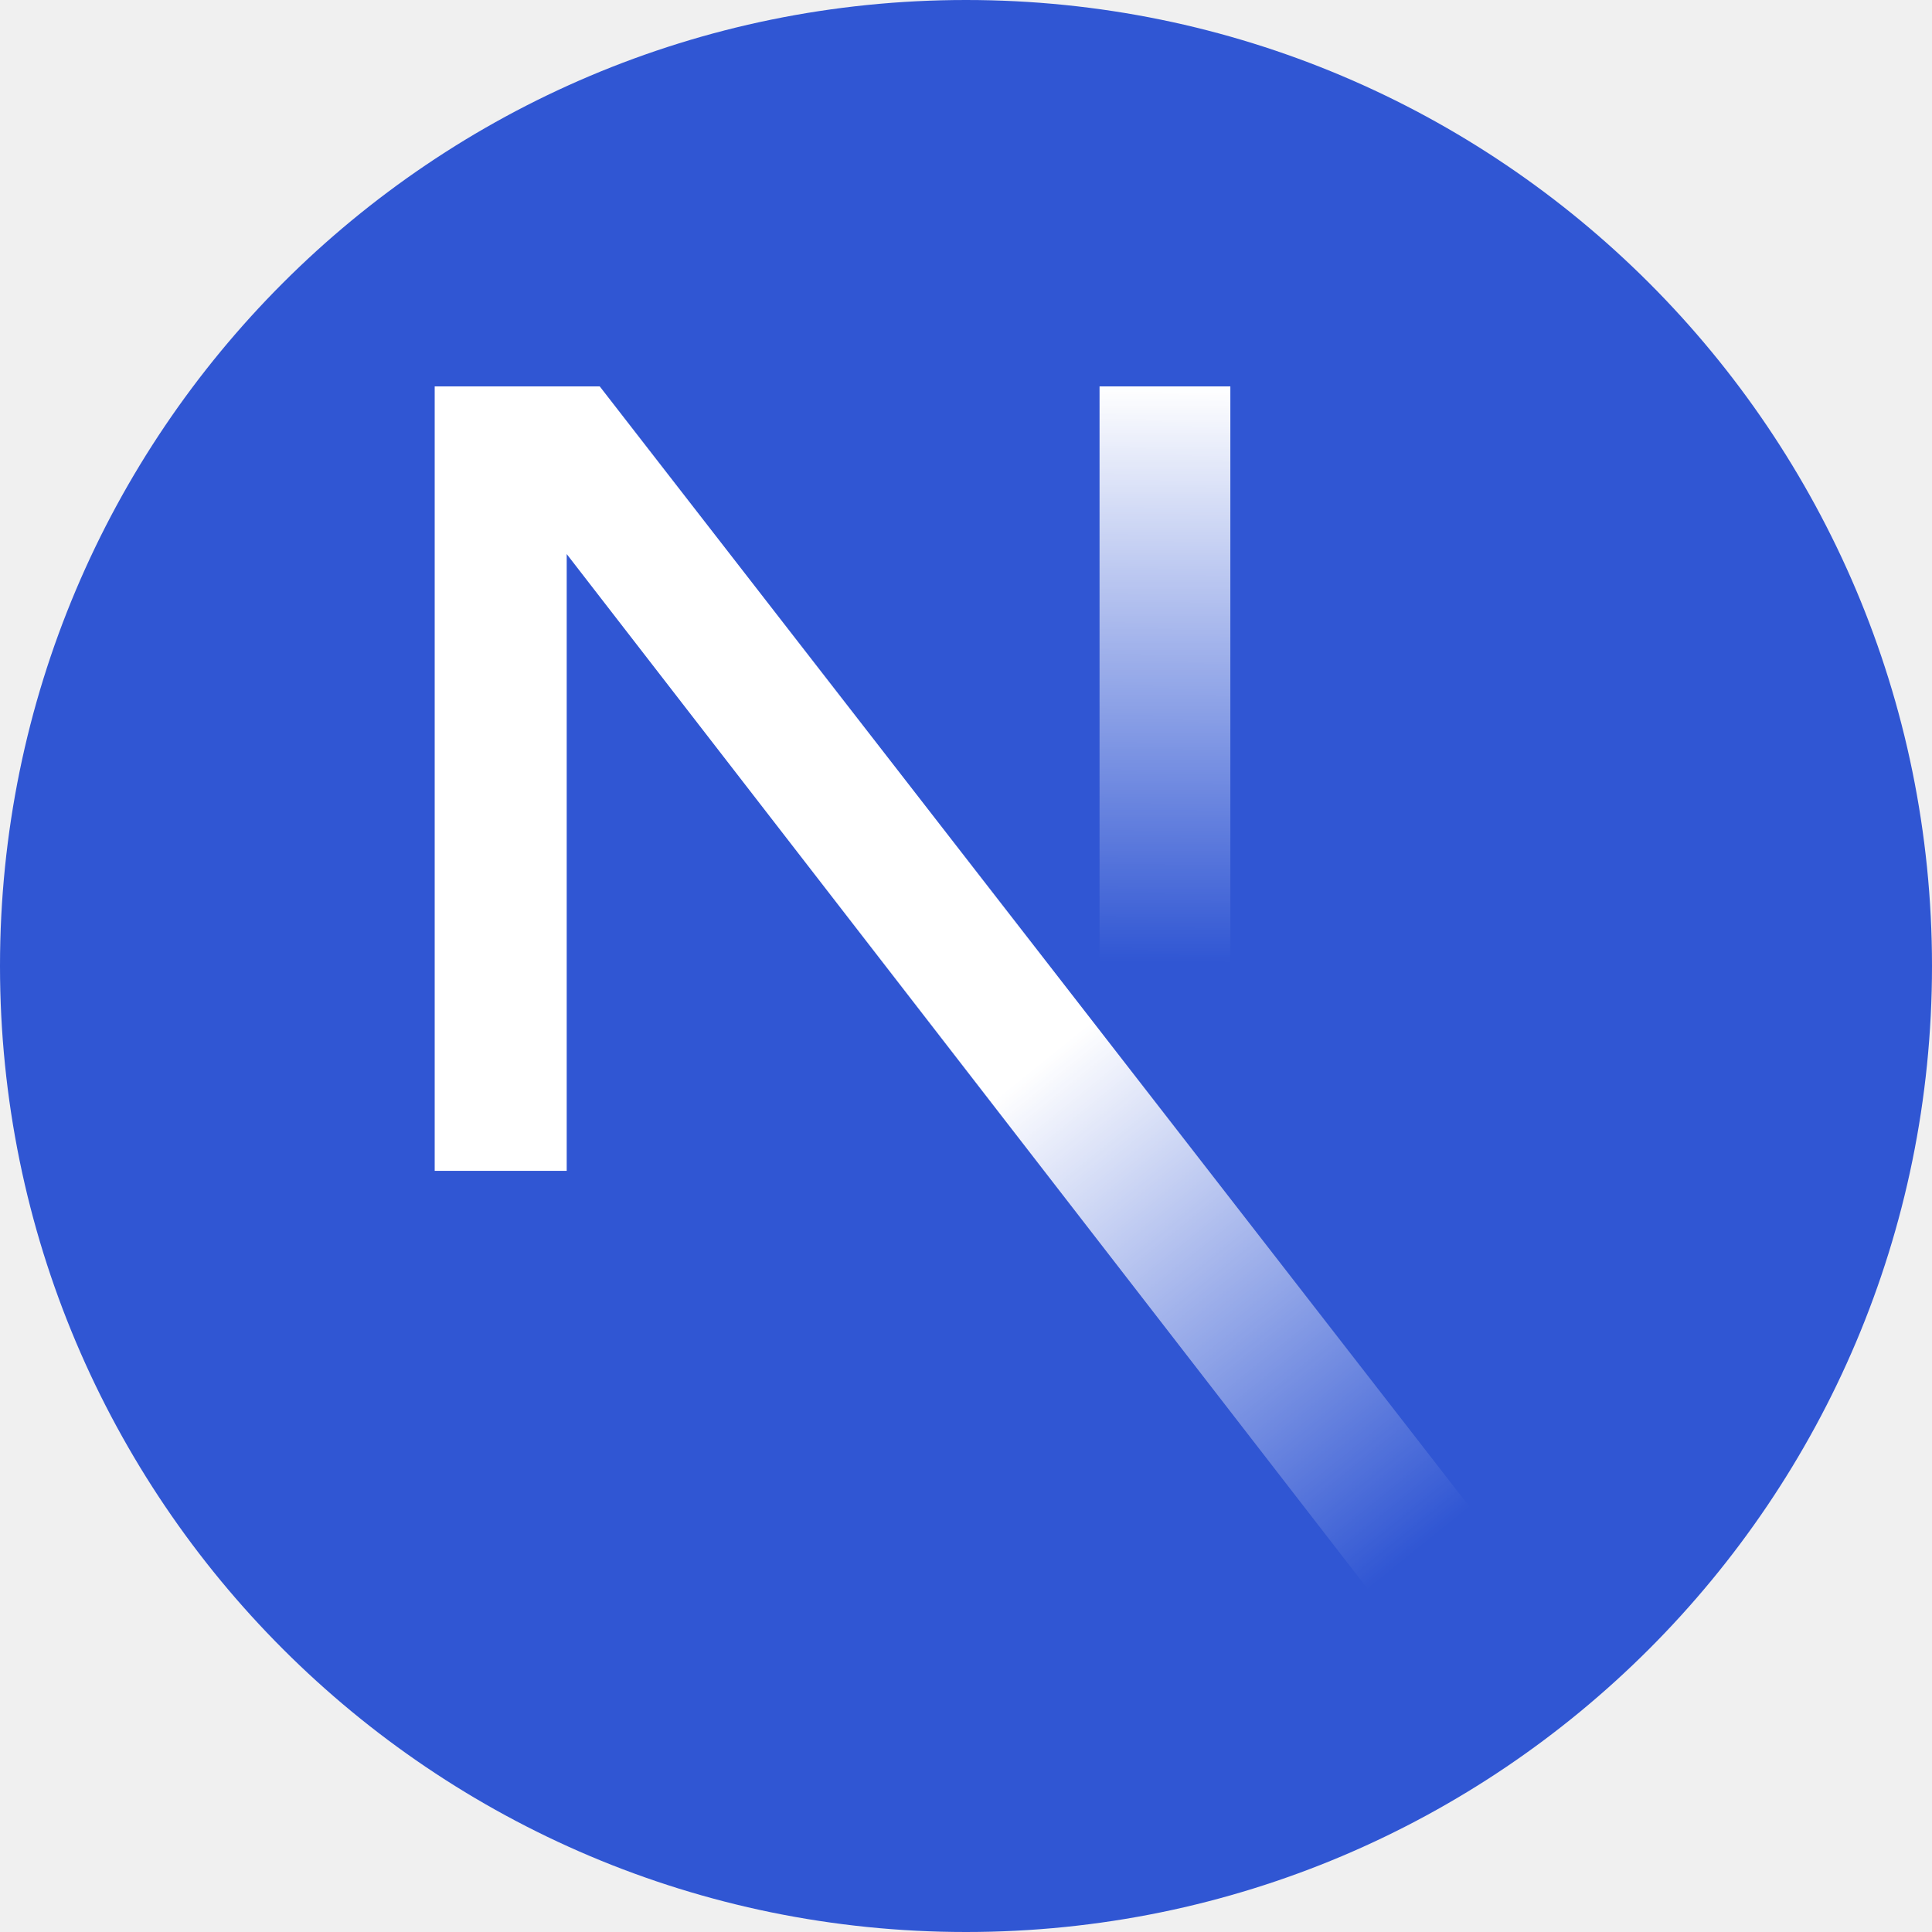
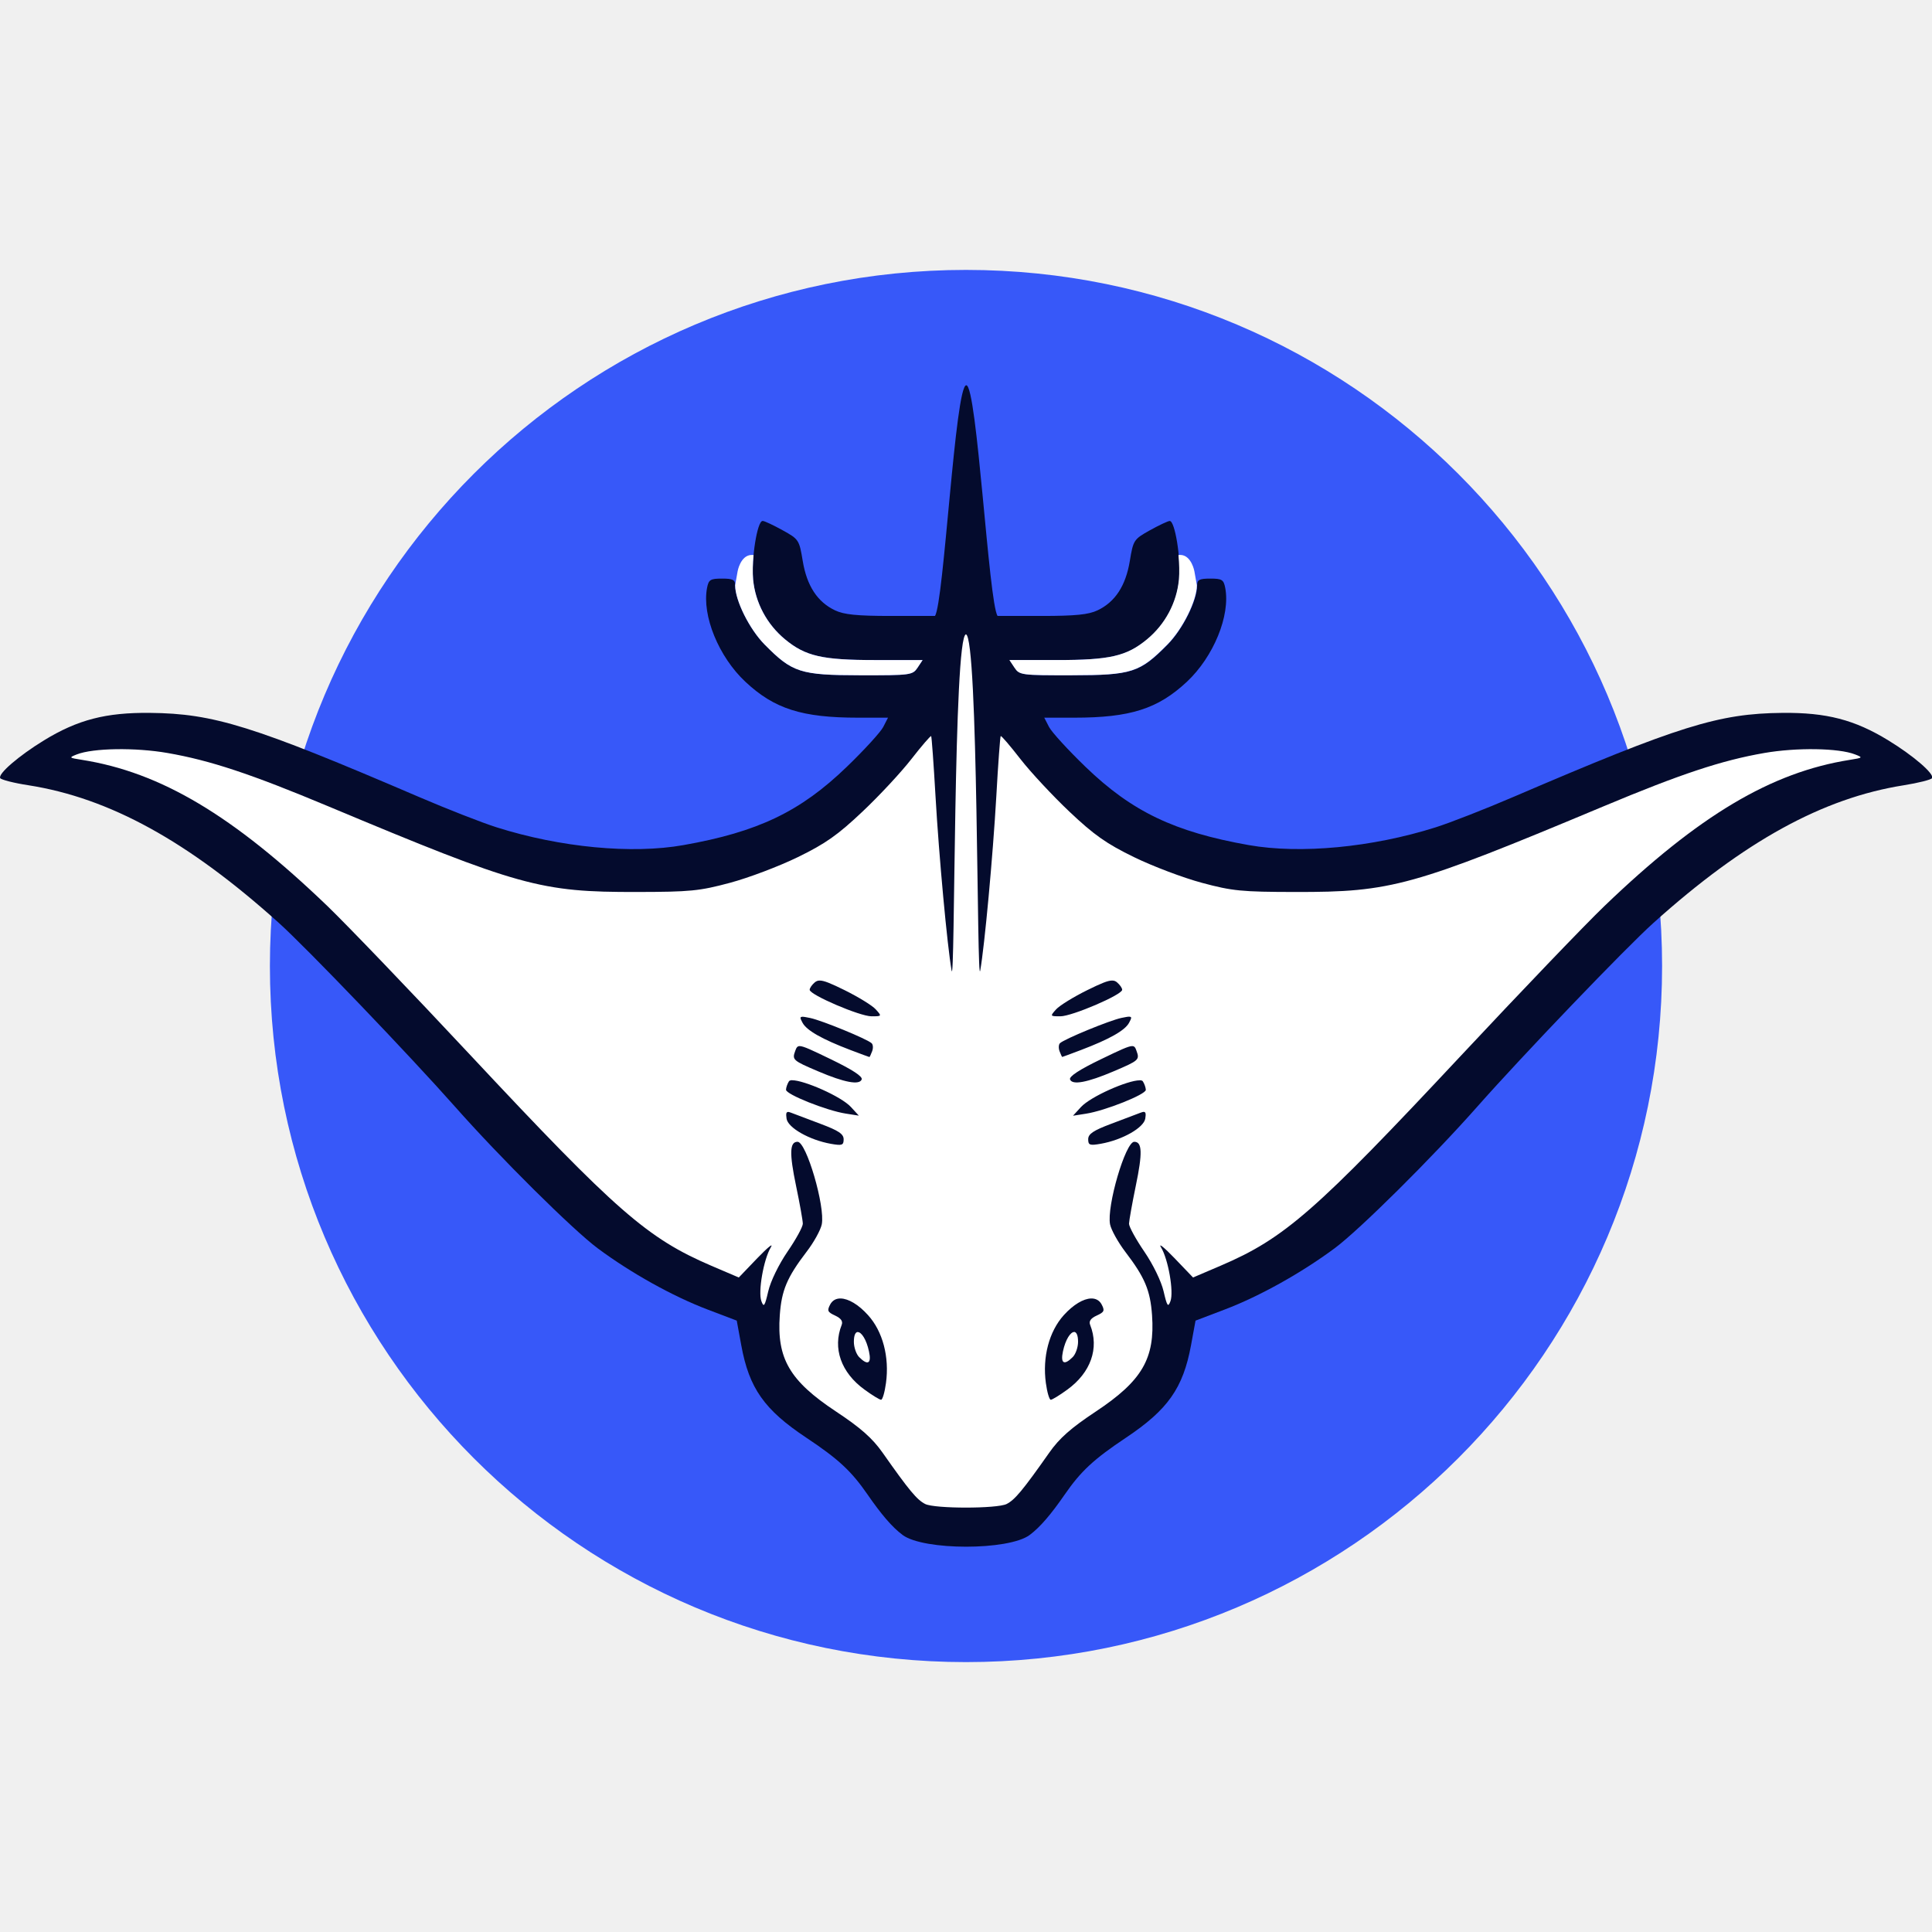
- <svg xmlns="http://www.w3.org/2000/svg" width="40" height="40" viewBox="0 0 40 40" fill="none">
-   <path d="M20 40C31.046 40 40 31.046 40 20C40 8.954 31.046 0 20 0C8.954 0 0 8.954 0 20C0 31.046 8.954 40 20 40Z" fill="#3056D3" />
-   <path d="M30.552 31.36L12.417 8H9V24.241H11.733V11.471L28.406 33.013C29.159 32.51 29.875 31.957 30.552 31.36Z" fill="url(#paint0_linear_309_45)" />
-   <path d="M25.473 8H22.765V24.247H25.473V8Z" fill="url(#paint1_linear_309_45)" />
-   <defs>
+ <svg xmlns="http://www.w3.org/2000/svg" width="40" height="40" viewBox="0 0 40 40" fill="none" version="1.1" id="svg6">
+   <defs id="defs6">
    <linearGradient id="paint0_linear_309_45" x1="21.411" y1="22.104" x2="29.422" y2="32.032" gradientUnits="userSpaceOnUse">
-       <stop stop-color="white" />
-       <stop offset="1" stop-color="white" stop-opacity="0" />
+       <stop stop-color="white" id="stop3" />
+       <stop offset="1" stop-color="white" stop-opacity="0" id="stop4" />
    </linearGradient>
    <linearGradient id="paint1_linear_309_45" x1="24.119" y1="8" x2="24.074" y2="19.932" gradientUnits="userSpaceOnUse">
-       <stop stop-color="white" />
-       <stop offset="1" stop-color="white" stop-opacity="0" />
+       <stop stop-color="white" id="stop5" />
+       <stop offset="1" stop-color="white" stop-opacity="0" id="stop6" />
    </linearGradient>
  </defs>
+   <g id="g6" transform="matrix(0.6870997,0,0,0.6870997,40,4.539693)">
+     <path d="m -29.108,43.476 c 11.584,0 20.975,-9.391 20.975,-20.975 0,-11.584 -9.391,-20.975 -20.975,-20.975 -11.584,0 -20.975,9.391 -20.975,20.975 0,11.584 9.391,20.975 20.975,20.975 z" fill="#3758f9" id="path2-6" style="stroke-width:0.641" />
+     <g id="g2" transform="matrix(2.679652,0,0,2.679652,-671.6801,43.30749)">
+       <path id="path76" style="font-variation-settings:normal;vector-effect:none;fill:#040b2d;fill-opacity:1;stroke-width:0.144;stroke-linecap:butt;stroke-linejoin:miter;stroke-miterlimit:4;stroke-dasharray:none;stroke-dashoffset:0;stroke-opacity:1;-inkscape-stroke:none;stop-color:#000000" d="m 237.509,-12.769 c -0.059,0 -0.127,0.423 -0.106,0.657 0.024,0.26 0.154,0.505 0.359,0.674 0.23,0.19 0.418,0.233 1.015,0.233 h 0.532 l -0.057,0.086 c -0.055,0.083 -0.077,0.086 -0.644,0.085 -0.675,-0.001 -0.764,-0.03 -1.076,-0.346 -0.171,-0.173 -0.331,-0.495 -0.331,-0.666 0,-0.062 -0.026,-0.075 -0.148,-0.075 -0.131,0 -0.15,0.012 -0.168,0.105 -0.059,0.31 0.131,0.775 0.432,1.056 0.325,0.304 0.636,0.403 1.266,0.403 h 0.337 l -0.054,0.105 c -0.03,0.058 -0.215,0.26 -0.411,0.449 -0.521,0.503 -0.998,0.731 -1.836,0.879 -0.58,0.103 -1.384,0.026 -2.097,-0.199 -0.165,-0.052 -0.561,-0.207 -0.88,-0.344 -1.862,-0.799 -2.303,-0.937 -3.022,-0.944 -0.495,-0.005 -0.812,0.077 -1.191,0.309 -0.283,0.173 -0.521,0.378 -0.492,0.425 0.011,0.018 0.154,0.055 0.318,0.08 0.91,0.143 1.793,0.628 2.814,1.547 0.312,0.28 1.471,1.49 1.98,2.065 0.507,0.574 1.327,1.387 1.608,1.596 0.373,0.277 0.842,0.538 1.231,0.686 l 0.331,0.126 0.051,0.278 c 0.088,0.482 0.259,0.725 0.732,1.039 0.362,0.241 0.506,0.375 0.689,0.64 0.15,0.217 0.274,0.365 0.394,0.454 0.237,0.175 1.19,0.175 1.427,0 0.12,-0.089 0.244,-0.237 0.394,-0.454 0.183,-0.265 0.328,-0.399 0.689,-0.64 0.472,-0.315 0.643,-0.558 0.732,-1.039 l 0.051,-0.278 0.331,-0.126 c 0.389,-0.148 0.857,-0.409 1.231,-0.686 0.281,-0.208 1.101,-1.022 1.608,-1.596 0.508,-0.575 1.668,-1.785 1.98,-2.065 1.021,-0.918 1.904,-1.403 2.814,-1.547 0.163,-0.026 0.306,-0.062 0.318,-0.08 0.029,-0.047 -0.209,-0.252 -0.492,-0.425 -0.379,-0.232 -0.696,-0.314 -1.191,-0.309 -0.718,0.007 -1.16,0.145 -3.022,0.944 -0.319,0.137 -0.715,0.292 -0.88,0.344 -0.713,0.225 -1.517,0.301 -2.097,0.199 -0.838,-0.148 -1.315,-0.377 -1.836,-0.879 -0.196,-0.189 -0.381,-0.391 -0.411,-0.449 l -0.054,-0.105 h 0.337 c 0.63,0 0.94,-0.099 1.266,-0.403 0.301,-0.282 0.491,-0.746 0.432,-1.056 -0.018,-0.093 -0.037,-0.105 -0.168,-0.105 -0.122,0 -0.148,0.013 -0.148,0.075 0,0.171 -0.16,0.492 -0.331,0.666 -0.312,0.316 -0.4,0.345 -1.076,0.346 -0.566,9.81e-4 -0.588,-0.002 -0.644,-0.085 l -0.057,-0.086 h 0.532 c 0.597,0 0.785,-0.043 1.015,-0.233 0.205,-0.169 0.335,-0.414 0.359,-0.674 0.021,-0.234 -0.047,-0.657 -0.106,-0.657 -0.019,0 -0.119,0.047 -0.222,0.104 -0.182,0.102 -0.188,0.11 -0.227,0.346 -0.046,0.279 -0.165,0.461 -0.363,0.555 -0.101,0.048 -0.247,0.063 -0.628,0.063 h -0.496 c -0.1,-0.147 -0.231,-2.594 -0.352,-2.594 -0.125,-8e-6 -0.252,2.447 -0.352,2.594 h -0.496 c -0.381,0 -0.527,-0.015 -0.628,-0.063 -0.198,-0.094 -0.317,-0.276 -0.363,-0.555 -0.039,-0.237 -0.044,-0.245 -0.227,-0.346 -0.103,-0.057 -0.203,-0.104 -0.222,-0.104 z" />
+       <path id="path77" style="fill:#ffffff;stroke-width:0.144" d="m 239.797,-11.494 c -0.143,0.007 -0.122,4.004 -0.162,3.78 -0.049,-0.275 -0.142,-1.284 -0.181,-1.961 -0.021,-0.365 -0.043,-0.669 -0.049,-0.675 -0.006,-0.006 -0.106,0.109 -0.221,0.257 -0.115,0.148 -0.363,0.415 -0.552,0.593 -0.277,0.262 -0.416,0.36 -0.726,0.511 -0.211,0.103 -0.554,0.233 -0.764,0.289 -0.343,0.092 -0.447,0.102 -1.048,0.103 -1.085,0.002 -1.318,-0.063 -3.465,-0.962 -0.871,-0.365 -1.332,-0.518 -1.811,-0.601 -0.362,-0.063 -0.836,-0.056 -1.02,0.016 -0.091,0.036 -0.089,0.038 0.057,0.061 0.886,0.14 1.699,0.624 2.761,1.644 0.218,0.21 0.943,0.965 1.61,1.679 1.64,1.754 1.987,2.057 2.707,2.366 l 0.309,0.132 0.21,-0.219 c 0.116,-0.12 0.183,-0.175 0.15,-0.12 -0.081,0.134 -0.145,0.5 -0.106,0.605 0.027,0.074 0.038,0.058 0.077,-0.11 0.026,-0.113 0.118,-0.302 0.217,-0.447 0.095,-0.138 0.172,-0.279 0.172,-0.314 -2.9e-4,-0.034 -0.034,-0.225 -0.076,-0.425 -0.077,-0.37 -0.072,-0.496 0.017,-0.496 0.099,0 0.312,0.728 0.272,0.929 -0.013,0.063 -0.089,0.202 -0.171,0.308 -0.22,0.288 -0.281,0.433 -0.301,0.713 -0.035,0.488 0.111,0.738 0.632,1.083 0.278,0.184 0.409,0.3 0.524,0.463 0.298,0.424 0.386,0.53 0.479,0.577 0.107,0.054 0.808,0.054 0.916,0 0.092,-0.047 0.181,-0.153 0.479,-0.577 0.114,-0.163 0.245,-0.278 0.524,-0.463 0.52,-0.345 0.666,-0.595 0.632,-1.083 -0.02,-0.28 -0.081,-0.425 -0.301,-0.713 -0.081,-0.107 -0.158,-0.245 -0.171,-0.308 -0.04,-0.201 0.173,-0.929 0.272,-0.929 0.09,0 0.094,0.126 0.017,0.496 -0.041,0.199 -0.075,0.391 -0.076,0.425 -2.9e-4,0.034 0.077,0.175 0.172,0.314 0.099,0.145 0.191,0.334 0.217,0.447 0.039,0.168 0.05,0.183 0.077,0.11 0.039,-0.106 -0.025,-0.472 -0.106,-0.605 -0.033,-0.054 0.035,1.27e-4 0.15,0.12 l 0.21,0.219 0.309,-0.132 c 0.72,-0.308 1.067,-0.612 2.707,-2.366 0.667,-0.713 1.391,-1.469 1.61,-1.679 1.062,-1.02 1.875,-1.504 2.761,-1.644 0.146,-0.023 0.148,-0.026 0.057,-0.061 -0.184,-0.072 -0.657,-0.079 -1.02,-0.016 -0.479,0.083 -0.94,0.236 -1.811,0.601 -2.147,0.899 -2.38,0.964 -3.465,0.962 -0.601,-9.23e-4 -0.706,-0.011 -1.048,-0.103 -0.209,-0.056 -0.553,-0.186 -0.764,-0.289 -0.31,-0.151 -0.449,-0.249 -0.726,-0.511 -0.188,-0.178 -0.437,-0.445 -0.552,-0.593 -0.115,-0.148 -0.214,-0.264 -0.221,-0.257 -0.006,0.006 -0.029,0.31 -0.049,0.675 -0.039,0.677 -0.132,1.686 -0.181,1.961 -0.04,0.224 -0.02,-3.773 -0.162,-3.78 z m -1.646,3.893 c 0.048,-7.79e-4 0.125,0.031 0.283,0.109 0.153,0.076 0.31,0.172 0.348,0.215 0.07,0.077 0.069,0.078 -0.048,0.078 -0.131,0 -0.695,-0.242 -0.695,-0.298 0,-0.02 0.026,-0.057 0.058,-0.084 0.015,-0.012 0.031,-0.02 0.053,-0.02 z m 3.291,0 c 0.022,3.6e-4 0.038,0.007 0.053,0.02 0.032,0.027 0.058,0.064 0.058,0.084 0,0.056 -0.564,0.298 -0.695,0.298 -0.117,0 -0.117,-0.001 -0.048,-0.078 0.039,-0.043 0.196,-0.14 0.348,-0.215 0.158,-0.078 0.235,-0.11 0.283,-0.109 z m -3.487,0.407 c 0.016,-7.64e-4 0.045,0.005 0.09,0.014 0.133,0.028 0.64,0.236 0.691,0.284 0.016,0.015 0.019,0.056 0.005,0.091 -0.013,0.035 -0.027,0.064 -0.03,0.064 -0.003,-10e-6 -0.098,-0.035 -0.211,-0.078 -0.321,-0.122 -0.495,-0.221 -0.541,-0.307 -0.025,-0.047 -0.033,-0.066 -0.006,-0.067 z m 3.682,0 c 0.027,0.001 0.019,0.02 -0.006,0.067 -0.046,0.087 -0.22,0.185 -0.541,0.307 -0.113,0.043 -0.208,0.078 -0.211,0.078 -0.003,10e-6 -0.017,-0.029 -0.03,-0.064 -0.013,-0.035 -0.011,-0.076 0.005,-0.091 0.052,-0.048 0.558,-0.256 0.691,-0.284 0.045,-0.009 0.074,-0.015 0.09,-0.014 z m -3.71,0.33 c 0.043,3.75e-4 0.133,0.043 0.348,0.147 0.244,0.118 0.361,0.194 0.349,0.228 -0.025,0.066 -0.193,0.035 -0.489,-0.091 -0.287,-0.122 -0.295,-0.13 -0.258,-0.231 0.012,-0.033 0.021,-0.053 0.05,-0.053 z m 3.737,0 c 0.03,-2.6e-4 0.038,0.019 0.05,0.053 0.037,0.101 0.029,0.109 -0.258,0.231 -0.296,0.126 -0.464,0.157 -0.489,0.091 -0.013,-0.033 0.104,-0.11 0.349,-0.228 0.215,-0.104 0.305,-0.146 0.348,-0.147 z m -3.822,0.384 c 0.132,-0.001 0.551,0.181 0.661,0.301 l 0.089,0.097 -0.147,-0.023 c -0.214,-0.033 -0.673,-0.216 -0.672,-0.268 2.9e-4,-0.024 0.015,-0.067 0.033,-0.095 0.005,-0.008 0.018,-0.012 0.037,-0.013 z m 3.907,0 c 0.019,1.87e-4 0.032,0.004 0.037,0.013 0.018,0.028 0.032,0.07 0.033,0.095 7.2e-4,0.052 -0.459,0.235 -0.672,0.268 l -0.147,0.023 0.089,-0.097 c 0.11,-0.12 0.53,-0.303 0.661,-0.301 z m -3.955,0.356 c 0.01,-3.9e-4 0.023,0.004 0.041,0.011 0.039,0.015 0.186,0.071 0.328,0.124 0.2,0.075 0.258,0.113 0.258,0.173 0,0.067 -0.017,0.073 -0.143,0.051 -0.242,-0.043 -0.485,-0.181 -0.499,-0.284 -0.007,-0.052 -0.005,-0.073 0.016,-0.074 z m 4.003,0 c 0.021,8.51e-4 0.024,0.022 0.016,0.074 -0.015,0.103 -0.257,0.241 -0.499,0.284 -0.126,0.022 -0.143,0.016 -0.143,-0.051 0,-0.059 0.058,-0.098 0.258,-0.173 0.142,-0.053 0.289,-0.109 0.328,-0.124 0.018,-0.007 0.032,-0.011 0.041,-0.011 z m -3.409,2.098 c 0.086,0.002 0.199,0.067 0.307,0.187 0.166,0.183 0.242,0.471 0.202,0.764 -0.014,0.104 -0.039,0.188 -0.055,0.188 -0.016,0 -0.1,-0.051 -0.186,-0.114 -0.264,-0.191 -0.361,-0.466 -0.257,-0.728 0.016,-0.041 -0.008,-0.074 -0.074,-0.105 -0.085,-0.039 -0.092,-0.055 -0.055,-0.125 0.025,-0.046 0.066,-0.068 0.118,-0.067 z m 2.816,0 c 0.051,-0.001 0.093,0.02 0.118,0.067 0.037,0.07 0.03,0.086 -0.055,0.125 -0.067,0.03 -0.091,0.064 -0.074,0.105 0.104,0.262 0.007,0.537 -0.257,0.728 -0.086,0.063 -0.17,0.114 -0.186,0.114 -0.016,0 -0.041,-0.085 -0.055,-0.188 -0.04,-0.292 0.036,-0.58 0.202,-0.764 0.108,-0.119 0.221,-0.185 0.307,-0.187 z m -2.624,0.377 c -0.026,4.18e-4 -0.044,0.035 -0.044,0.111 0,0.061 0.027,0.139 0.06,0.172 0.097,0.097 0.14,0.072 0.11,-0.064 -0.029,-0.137 -0.086,-0.219 -0.126,-0.218 z m 2.433,0 c -0.04,-6.63e-4 -0.097,0.082 -0.126,0.218 -0.029,0.136 0.013,0.161 0.11,0.064 0.033,-0.033 0.06,-0.11 0.06,-0.172 0,-0.076 -0.019,-0.11 -0.044,-0.111 z" />
+       <path id="path2-0" style="fill:#ffffff;fill-opacity:1;stroke:none;stroke-width:0.184" d="m 237.382,-12.387 c -0.122,0.007 -0.153,0.183 -0.153,0.183 l -0.028,0.158 c 0,0.171 0.16,0.492 0.331,0.666 0.312,0.316 0.4,0.345 1.076,0.346 0.566,9.81e-4 0.588,-0.002 0.644,-0.085 l 0.057,-0.086 h -0.532 c -0.597,0 -0.785,-0.043 -1.015,-0.233 -0.205,-0.169 -0.335,-0.414 -0.359,-0.674 -0.007,-0.078 -0.004,-0.177 0.005,-0.274 -0.009,-0.001 -0.017,-0.001 -0.026,-8.94e-4 z m 4.83,0 c -0.008,-4.76e-4 -0.017,-2.3e-4 -0.026,8.94e-4 0.009,0.097 0.012,0.196 0.005,0.274 -0.024,0.26 -0.154,0.505 -0.359,0.674 -0.23,0.19 -0.418,0.233 -1.015,0.233 h -0.532 l 0.057,0.086 c 0.055,0.083 0.077,0.086 0.644,0.085 0.675,-0.001 0.764,-0.03 1.076,-0.346 0.171,-0.173 0.331,-0.495 0.331,-0.666 l -0.028,-0.158 c 0,0 -0.032,-0.176 -0.153,-0.183 z" />
+     </g>
+   </g>
</svg>
